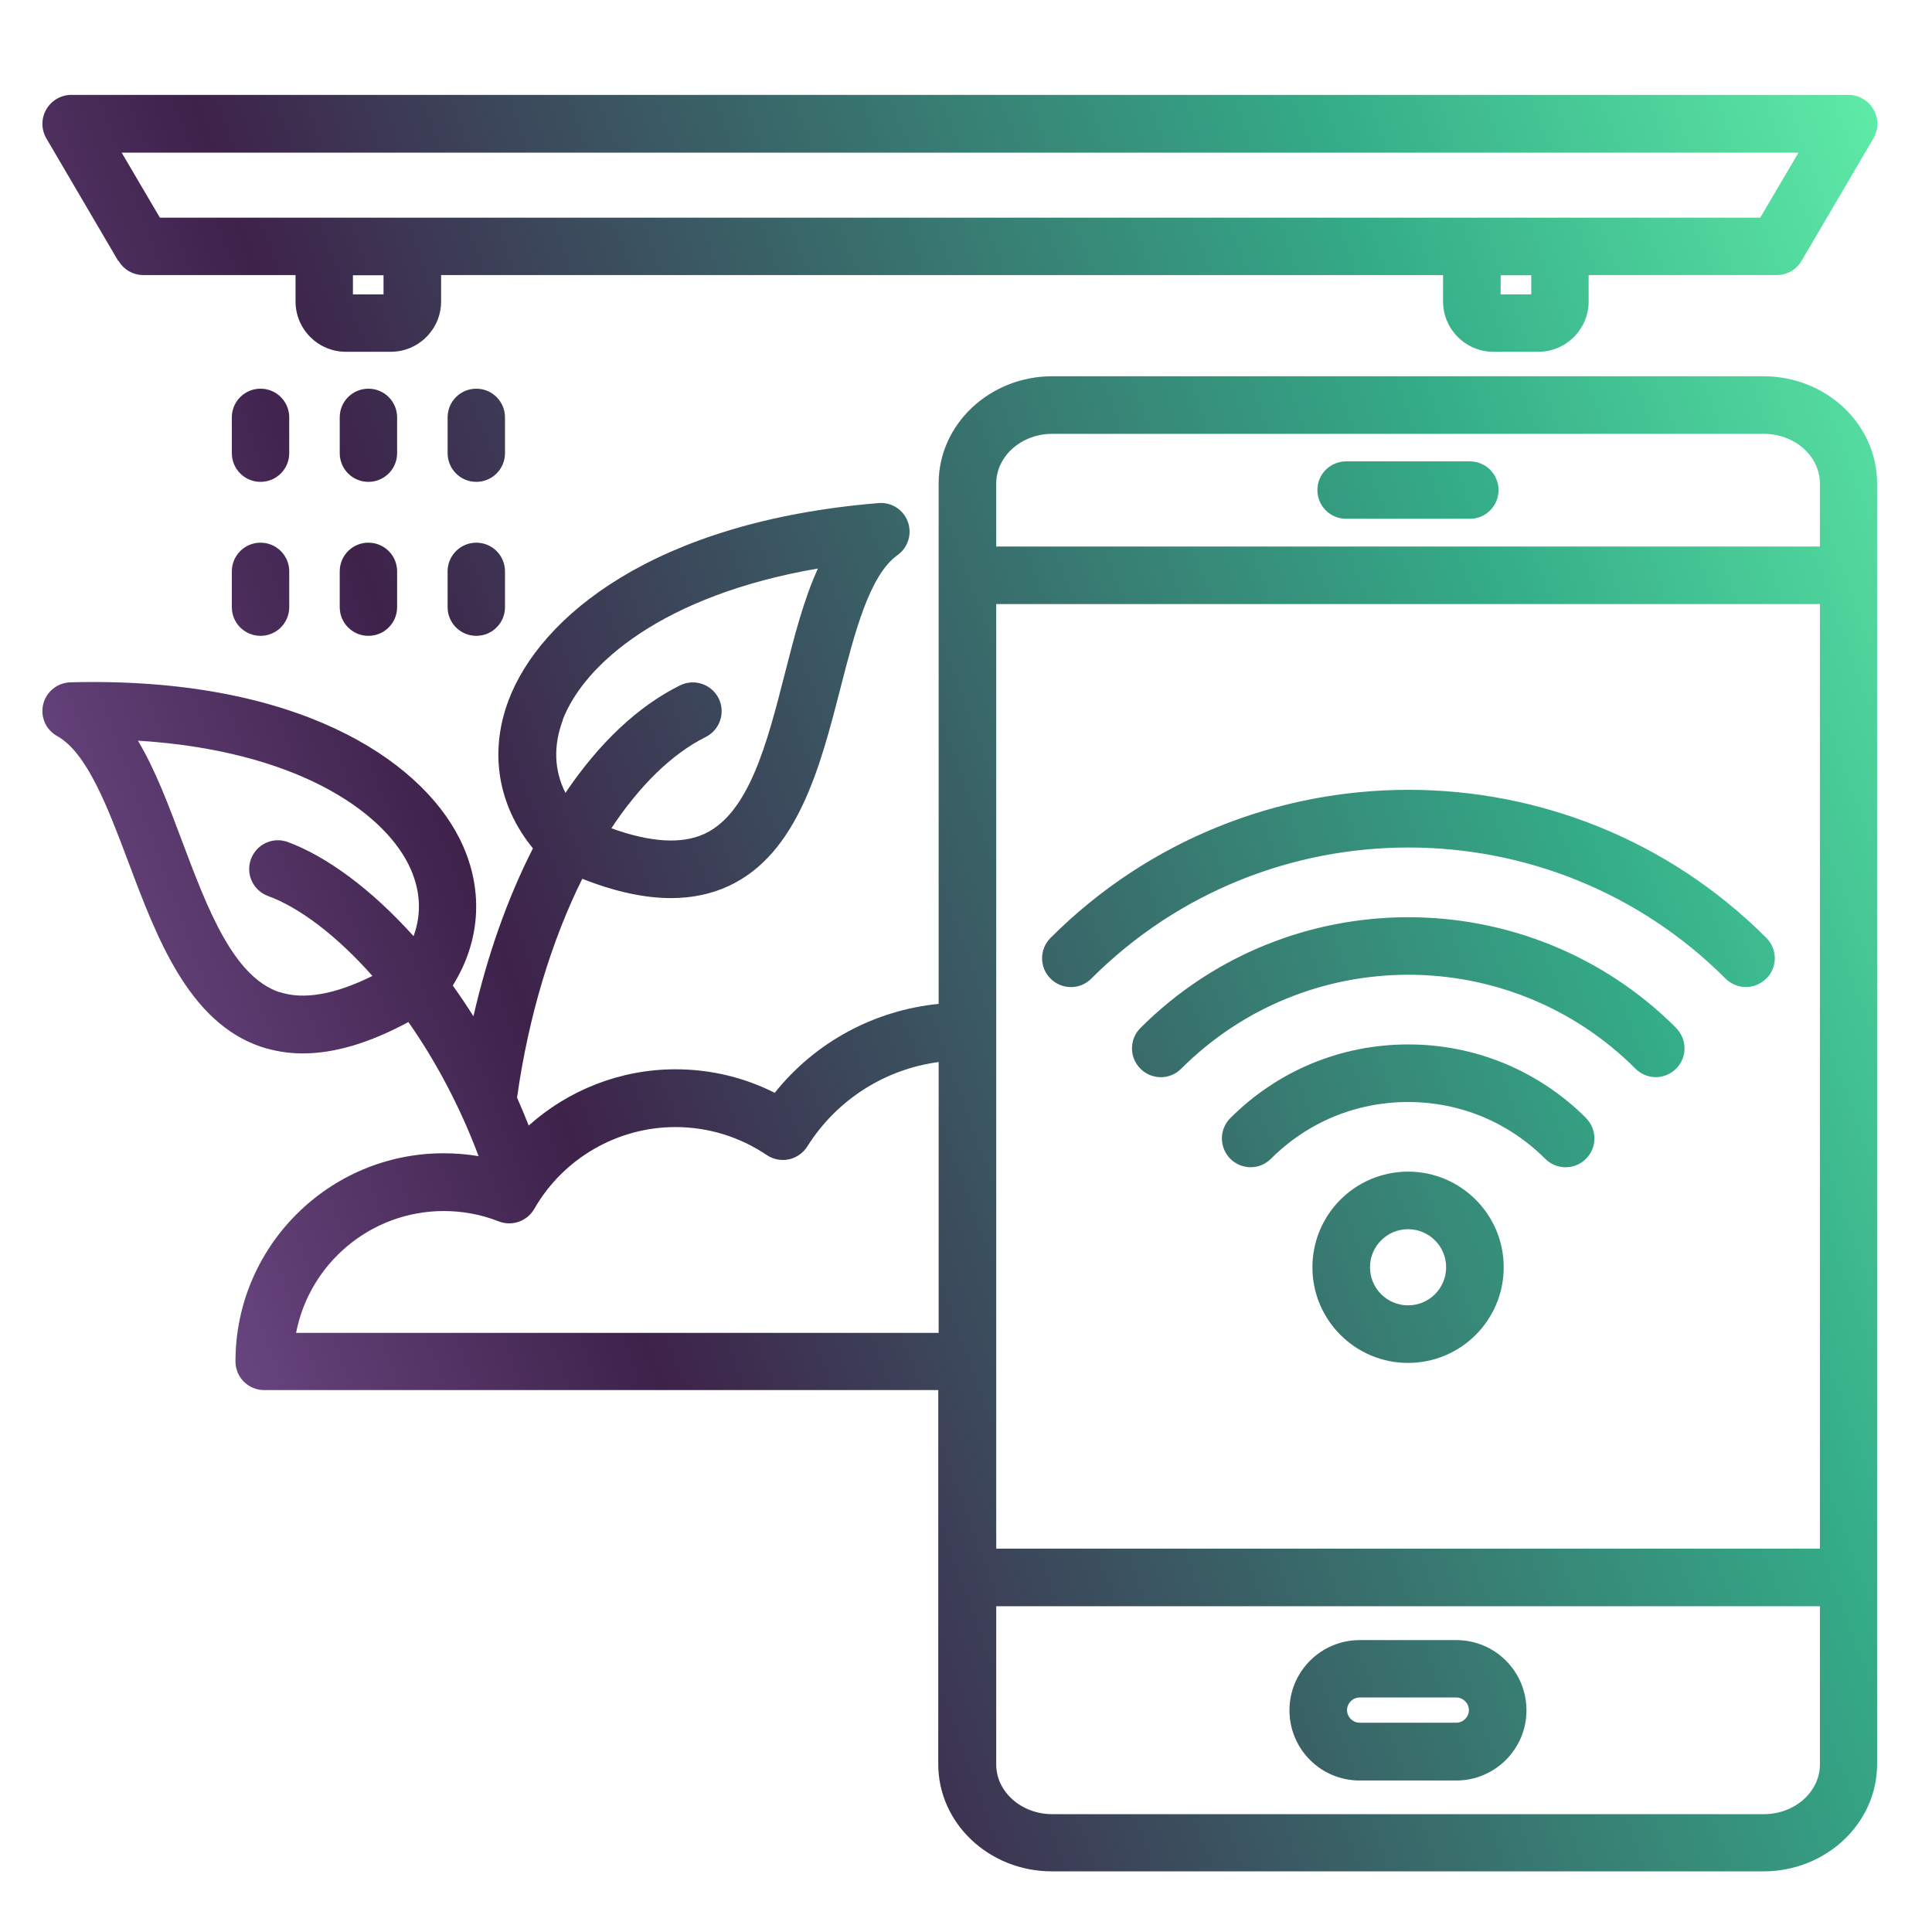
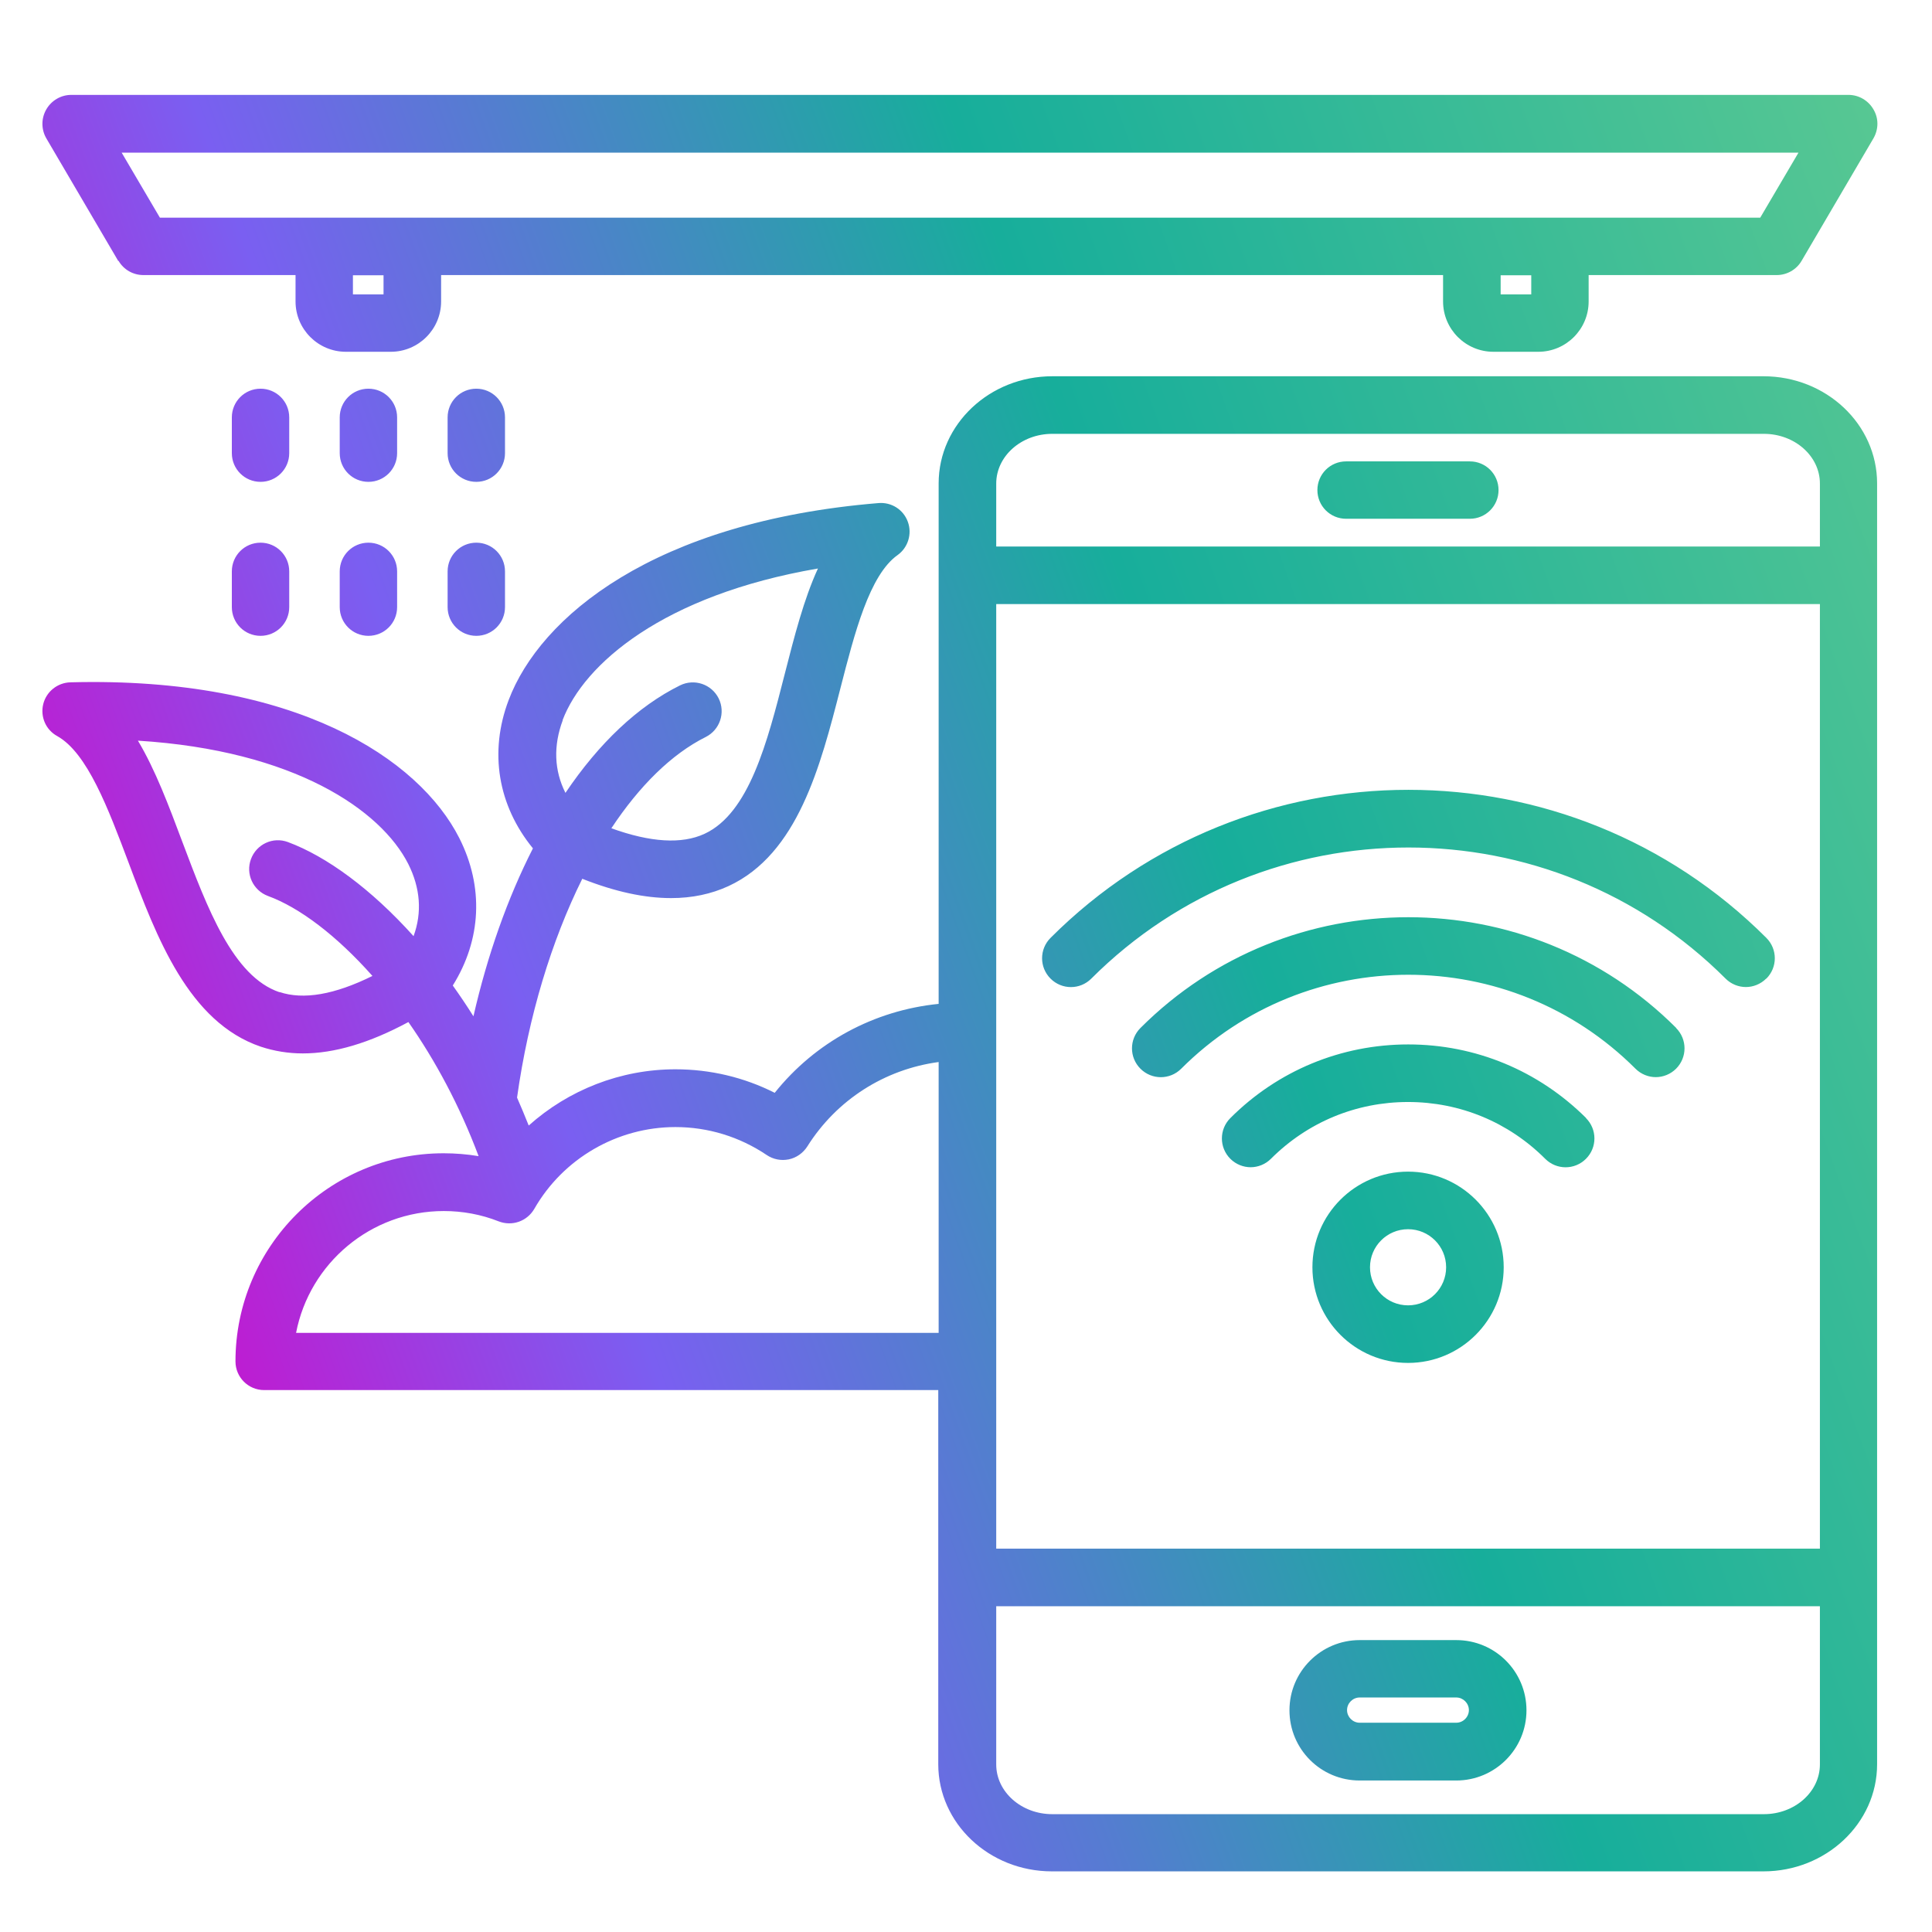
<svg xmlns="http://www.w3.org/2000/svg" id="Layer_1" data-name="Layer 1" viewBox="0 0 101 101">
  <defs>
    <style>
      .cls-1 {
        fill: url(#linear-gradient);
      }
    </style>
    <linearGradient id="linear-gradient" x1="10.11" y1="35.93" x2="106.86" y2="71.15" gradientTransform="translate(0 101.28) scale(1 -1)" gradientUnits="userSpaceOnUse">
-       <stop offset="0" stop-color="#67447e" />
-       <stop offset=".2" stop-color="#3e224a" />
-       <stop offset=".74" stop-color="#34ad88" />
-       <stop offset="1" stop-color="#5eeaa7" />
+       <stop offset="0" stop-color="#bd1dd2" />
+       <stop offset=".2" stop-color="#7a5ff1" />
+       <stop offset=".56" stop-color="#17ae9b" />
+       <stop offset="1" stop-color="#57c793" />
    </linearGradient>
  </defs>
  <path class="cls-1" d="m92.21,19.67h-37.2c-3.27,0-5.94,2.51-5.94,5.6v27.21c-3.38.34-6.45,2-8.57,4.65-1.6-.81-3.37-1.23-5.19-1.23-2.87,0-5.59,1.08-7.67,2.94-.2-.5-.4-.98-.61-1.46.6-4.27,1.81-8.22,3.41-11.44,1.72.68,3.26,1.01,4.64,1.01,1.1,0,2.1-.21,3.01-.63,3.62-1.68,4.8-6.27,5.84-10.32.75-2.92,1.52-5.93,2.99-6.98.55-.39.77-1.11.54-1.74-.23-.64-.86-1.04-1.54-.98-11.75.97-17.69,5.96-19.33,10.3-1.03,2.72-.56,5.51,1.27,7.75-1.33,2.61-2.38,5.59-3.11,8.78-.35-.56-.71-1.09-1.08-1.61,1.5-2.4,1.63-5.16.34-7.71-2.1-4.14-8.54-8.45-20.33-8.14-.68.02-1.26.49-1.42,1.14-.16.66.13,1.34.73,1.67,1.58.88,2.67,3.8,3.73,6.61,1.47,3.92,3.14,8.35,6.92,9.63.7.23,1.43.35,2.19.35,1.65,0,3.48-.54,5.52-1.64,1.4,2,2.68,4.37,3.67,7.01-.6-.1-1.22-.15-1.83-.15-6,0-10.88,4.88-10.88,10.88,0,.83.67,1.5,1.5,1.5h35.24v19.56c0,3.09,2.66,5.6,5.94,5.6h37.2c3.27,0,5.94-2.51,5.94-5.6V25.27c0-3.09-2.66-5.6-5.94-5.6h0Zm-62.8,17.98c1.11-2.93,5.25-6.54,13.35-7.93-.74,1.61-1.23,3.54-1.74,5.53-.91,3.57-1.86,7.26-4.19,8.34-1.19.55-2.82.45-4.87-.29,1.47-2.22,3.15-3.88,4.93-4.77.74-.37,1.05-1.27.68-2.02-.37-.74-1.27-1.05-2.02-.68-2.2,1.09-4.23,3.01-5.99,5.62-.59-1.17-.64-2.46-.14-3.8h0Zm-14.8,14.22c-2.43-.82-3.77-4.39-5.07-7.84-.72-1.92-1.42-3.79-2.33-5.31,8.2.51,12.71,3.64,14.13,6.44.64,1.27.73,2.55.28,3.78-2.22-2.47-4.55-4.17-6.57-4.92-.78-.29-1.64.11-1.93.89-.29.78.11,1.64.89,1.93,1.64.6,3.58,2.06,5.46,4.18-1.98.98-3.61,1.26-4.86.84Zm.87,17.8c.7-3.62,3.9-6.36,7.72-6.36.99,0,1.96.18,2.87.54.7.27,1.48,0,1.86-.65,1.51-2.64,4.34-4.28,7.38-4.28,1.71,0,3.36.51,4.77,1.46.34.23.75.31,1.15.23.4-.08.75-.33.97-.67,1.54-2.45,4.05-4.04,6.87-4.42v14.16H15.48ZM55.01,22.68h37.2c1.61,0,2.93,1.16,2.93,2.6v3.29h-43.06v-3.29c0-1.43,1.31-2.6,2.93-2.6Zm-2.93,8.9h43.06v49.38h-43.06V31.57Zm40.13,63.26h-37.2c-1.61,0-2.93-1.16-2.93-2.6v-8.27h43.06v8.27c0,1.43-1.31,2.6-2.93,2.6Zm-23.34-69.22c0-.83.67-1.5,1.5-1.5h6.47c.83,0,1.5.67,1.5,1.5s-.67,1.5-1.5,1.5h-6.47c-.83,0-1.5-.67-1.5-1.5Zm7.26,60.12h-5.05c-2.02,0-3.67,1.64-3.67,3.67s1.64,3.67,3.67,3.67h5.05c2.02,0,3.67-1.64,3.67-3.67s-1.64-3.67-3.67-3.67h0Zm0,4.32h-5.05c-.36,0-.66-.3-.66-.66s.3-.66.66-.66h5.05c.36,0,.66.3.66.66s-.3.66-.66.66h0ZM6.2,13.64c.27.46.76.74,1.3.74h7.95v1.38c0,1.45,1.18,2.63,2.63,2.63h2.35c1.45,0,2.63-1.18,2.63-2.63v-1.38h52.38v1.38c0,1.45,1.18,2.63,2.63,2.63h2.35c1.45,0,2.63-1.18,2.63-2.63v-1.38h9.83c.53,0,1.03-.28,1.3-.74l3.76-6.41c.27-.47.28-1.04,0-1.51-.27-.47-.77-.76-1.31-.76H3.73c-.54,0-1.04.29-1.31.76-.27.47-.27,1.04,0,1.51l3.76,6.41Zm13.85,1.75h-1.6v-1h1.6v1Zm60,0h-1.6v-1h1.6v1Zm13.97-7.41l-2,3.4H8.36l-2-3.4h87.66ZM26.4,29.87v1.87c0,.83-.67,1.5-1.5,1.5s-1.5-.67-1.5-1.5v-1.87c0-.83.67-1.5,1.5-1.5s1.5.67,1.5,1.5Zm0-6.18c0,.83-.67,1.5-1.5,1.5s-1.5-.67-1.5-1.5v-1.87c0-.83.67-1.5,1.5-1.5s1.5.67,1.5,1.5v1.87Zm-5.64,0c0,.83-.67,1.5-1.5,1.5s-1.5-.67-1.5-1.5v-1.87c0-.83.67-1.5,1.5-1.5s1.5.67,1.5,1.5v1.87Zm0,6.18v1.87c0,.83-.67,1.5-1.5,1.5s-1.5-.67-1.5-1.5v-1.87c0-.83.67-1.5,1.5-1.5s1.5.67,1.5,1.5Zm-5.64-6.18c0,.83-.67,1.5-1.5,1.5s-1.5-.67-1.5-1.5v-1.87c0-.83.67-1.5,1.5-1.5s1.5.67,1.5,1.5v1.87Zm0,6.18v1.87c0,.83-.67,1.5-1.5,1.5s-1.5-.67-1.5-1.5v-1.87c0-.83.67-1.5,1.5-1.5s1.5.67,1.5,1.5Zm77.21,21.29c-.29.29-.68.44-1.06.44s-.77-.15-1.06-.44c-9.14-9.14-24.02-9.14-33.16,0-.59.59-1.54.59-2.13,0-.59-.59-.59-1.54,0-2.13,10.32-10.32,27.1-10.32,37.42,0,.59.59.59,1.54,0,2.13Zm-4.71,2.58c.59.59.59,1.54,0,2.13-.29.29-.68.44-1.06.44s-.77-.15-1.06-.44c-6.55-6.55-17.2-6.55-23.75,0-.59.59-1.54.59-2.13,0-.59-.59-.59-1.54,0-2.13,7.72-7.72,20.29-7.72,28.01,0Zm-4.71,4.71c.59.59.59,1.54,0,2.13-.59.59-1.54.59-2.13,0-1.92-1.92-4.46-2.97-7.17-2.97s-5.25,1.05-7.17,2.97c-.29.29-.68.44-1.06.44s-.77-.15-1.06-.44c-.59-.59-.59-1.54,0-2.13,2.48-2.48,5.79-3.85,9.3-3.85s6.81,1.37,9.3,3.85h0Zm-9.3,2.8c-2.76,0-5,2.24-5,5s2.24,5,5,5,5-2.24,5-5-2.24-5-5-5Zm0,6.99c-1.1,0-1.99-.89-1.99-1.99s.89-1.99,1.99-1.99,1.99.89,1.99,1.99-.89,1.99-1.99,1.99Z" />
</svg>
